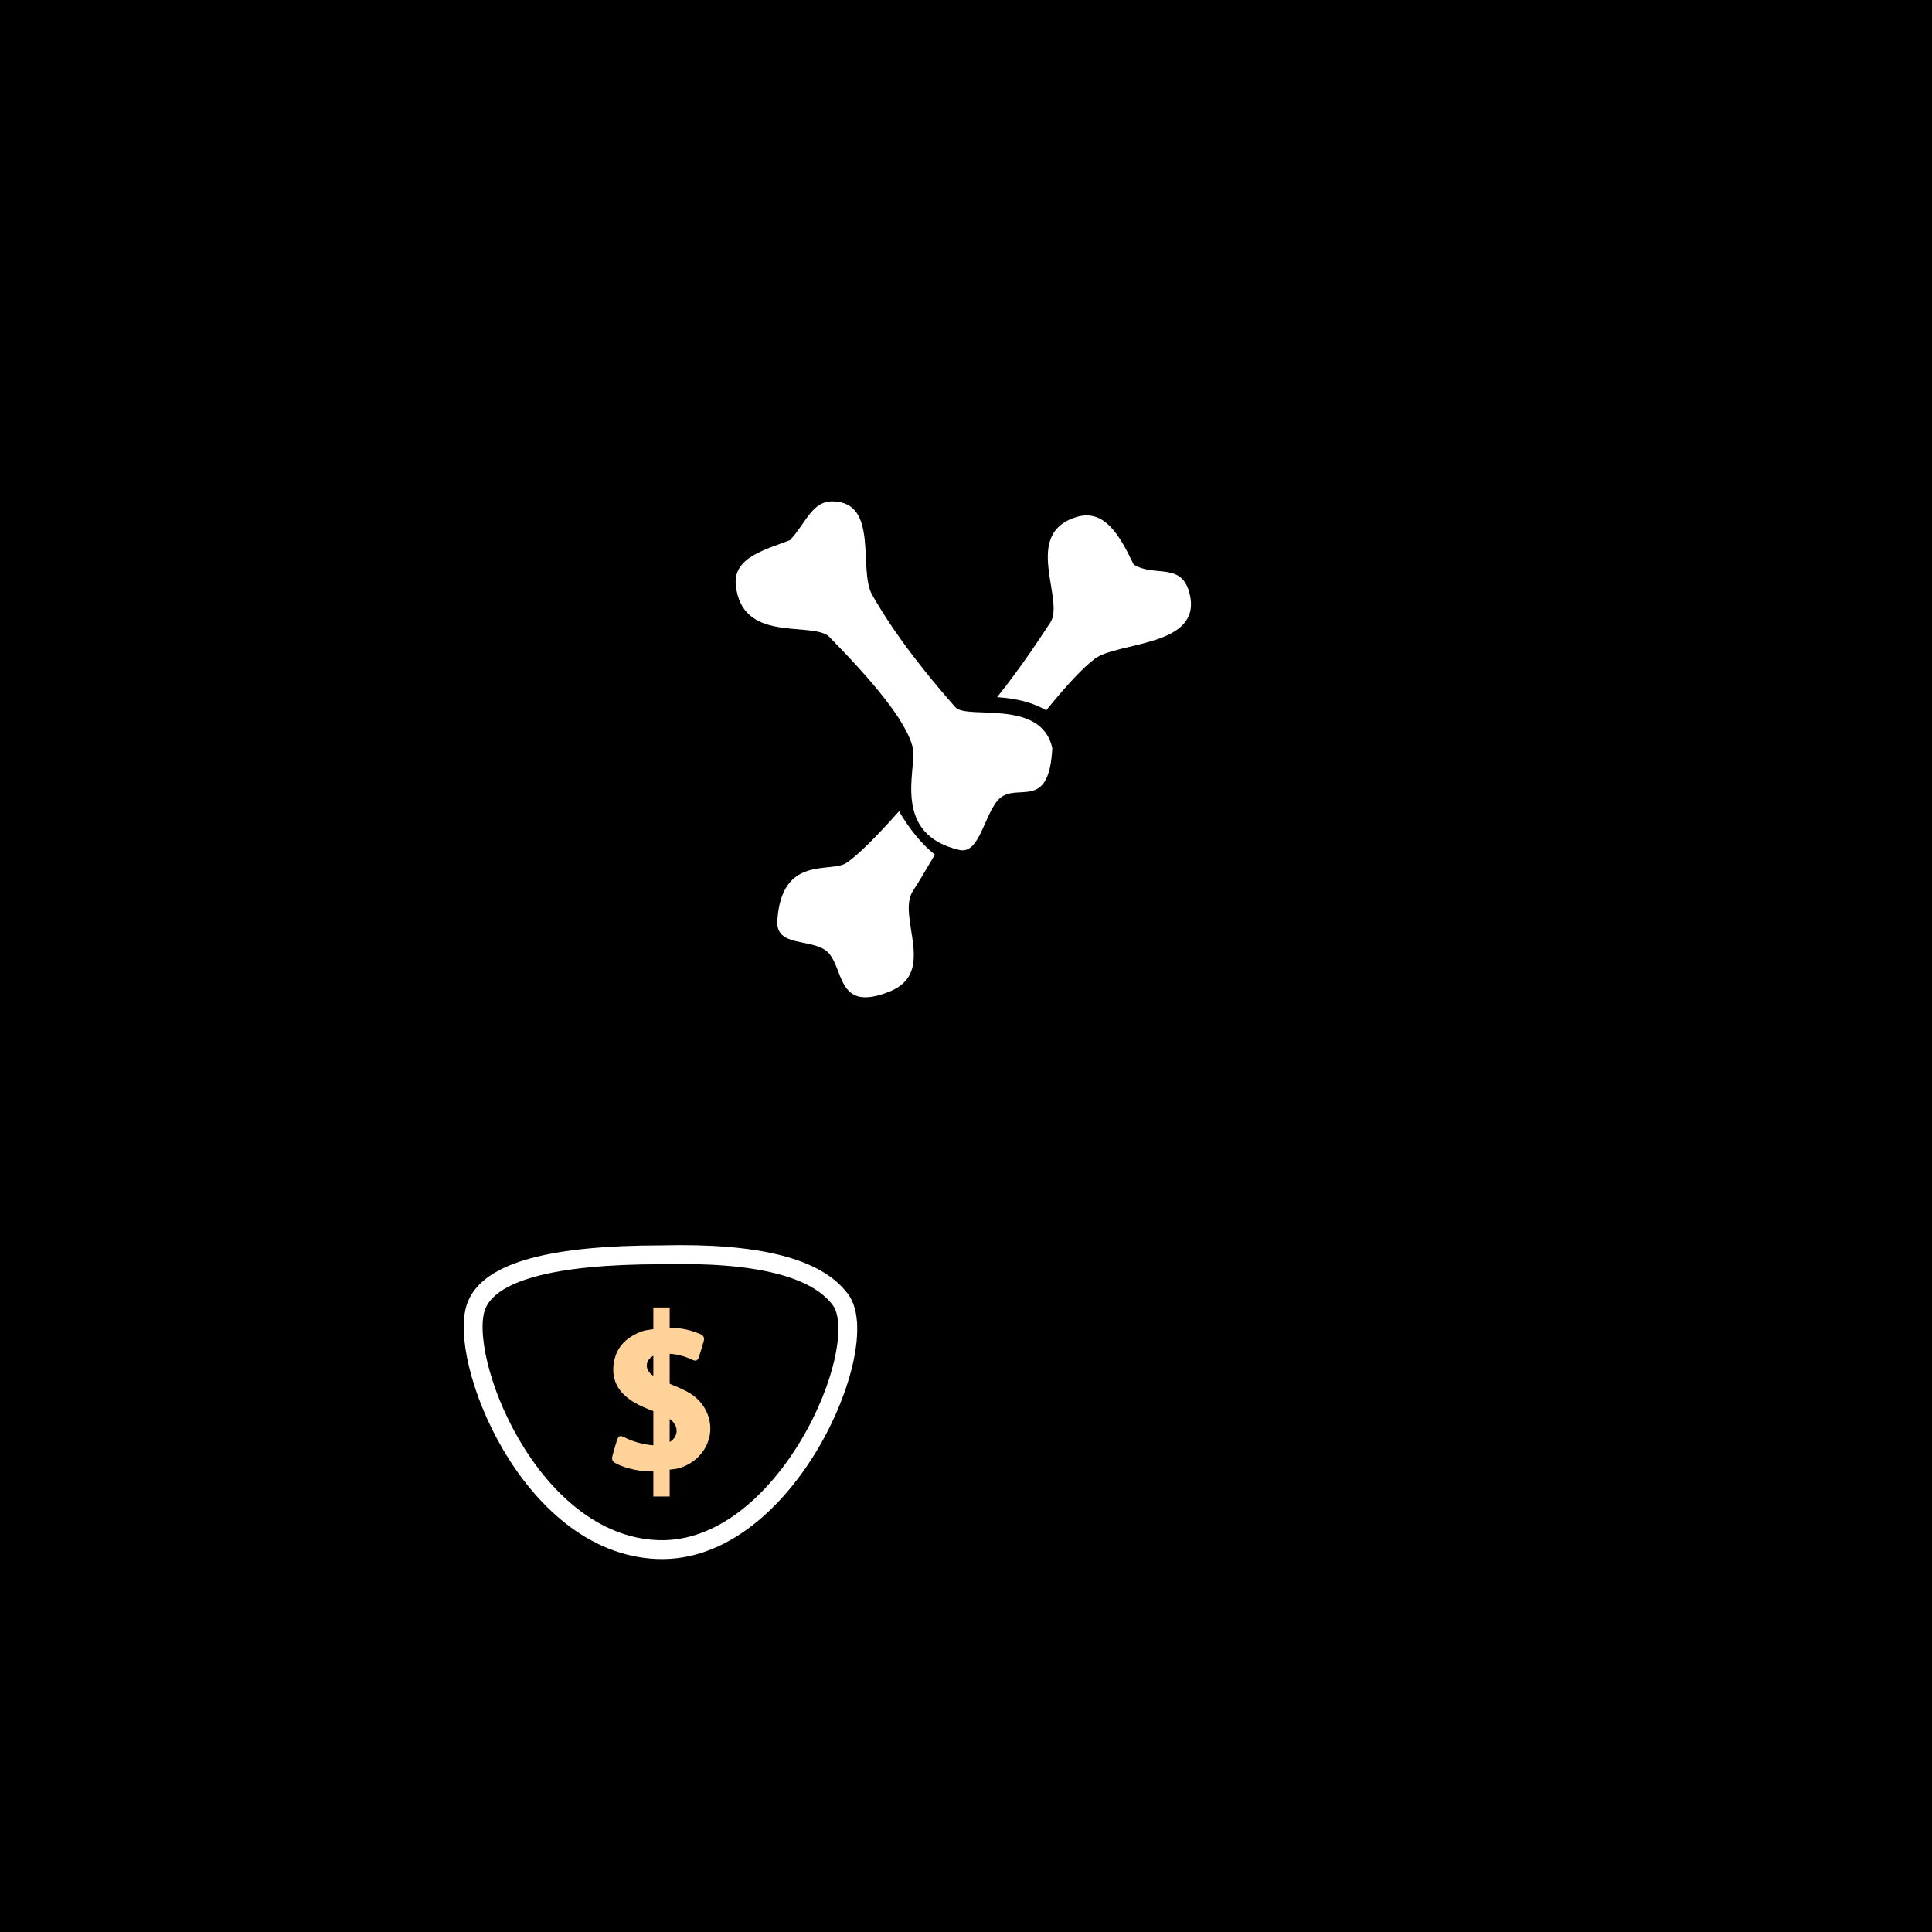
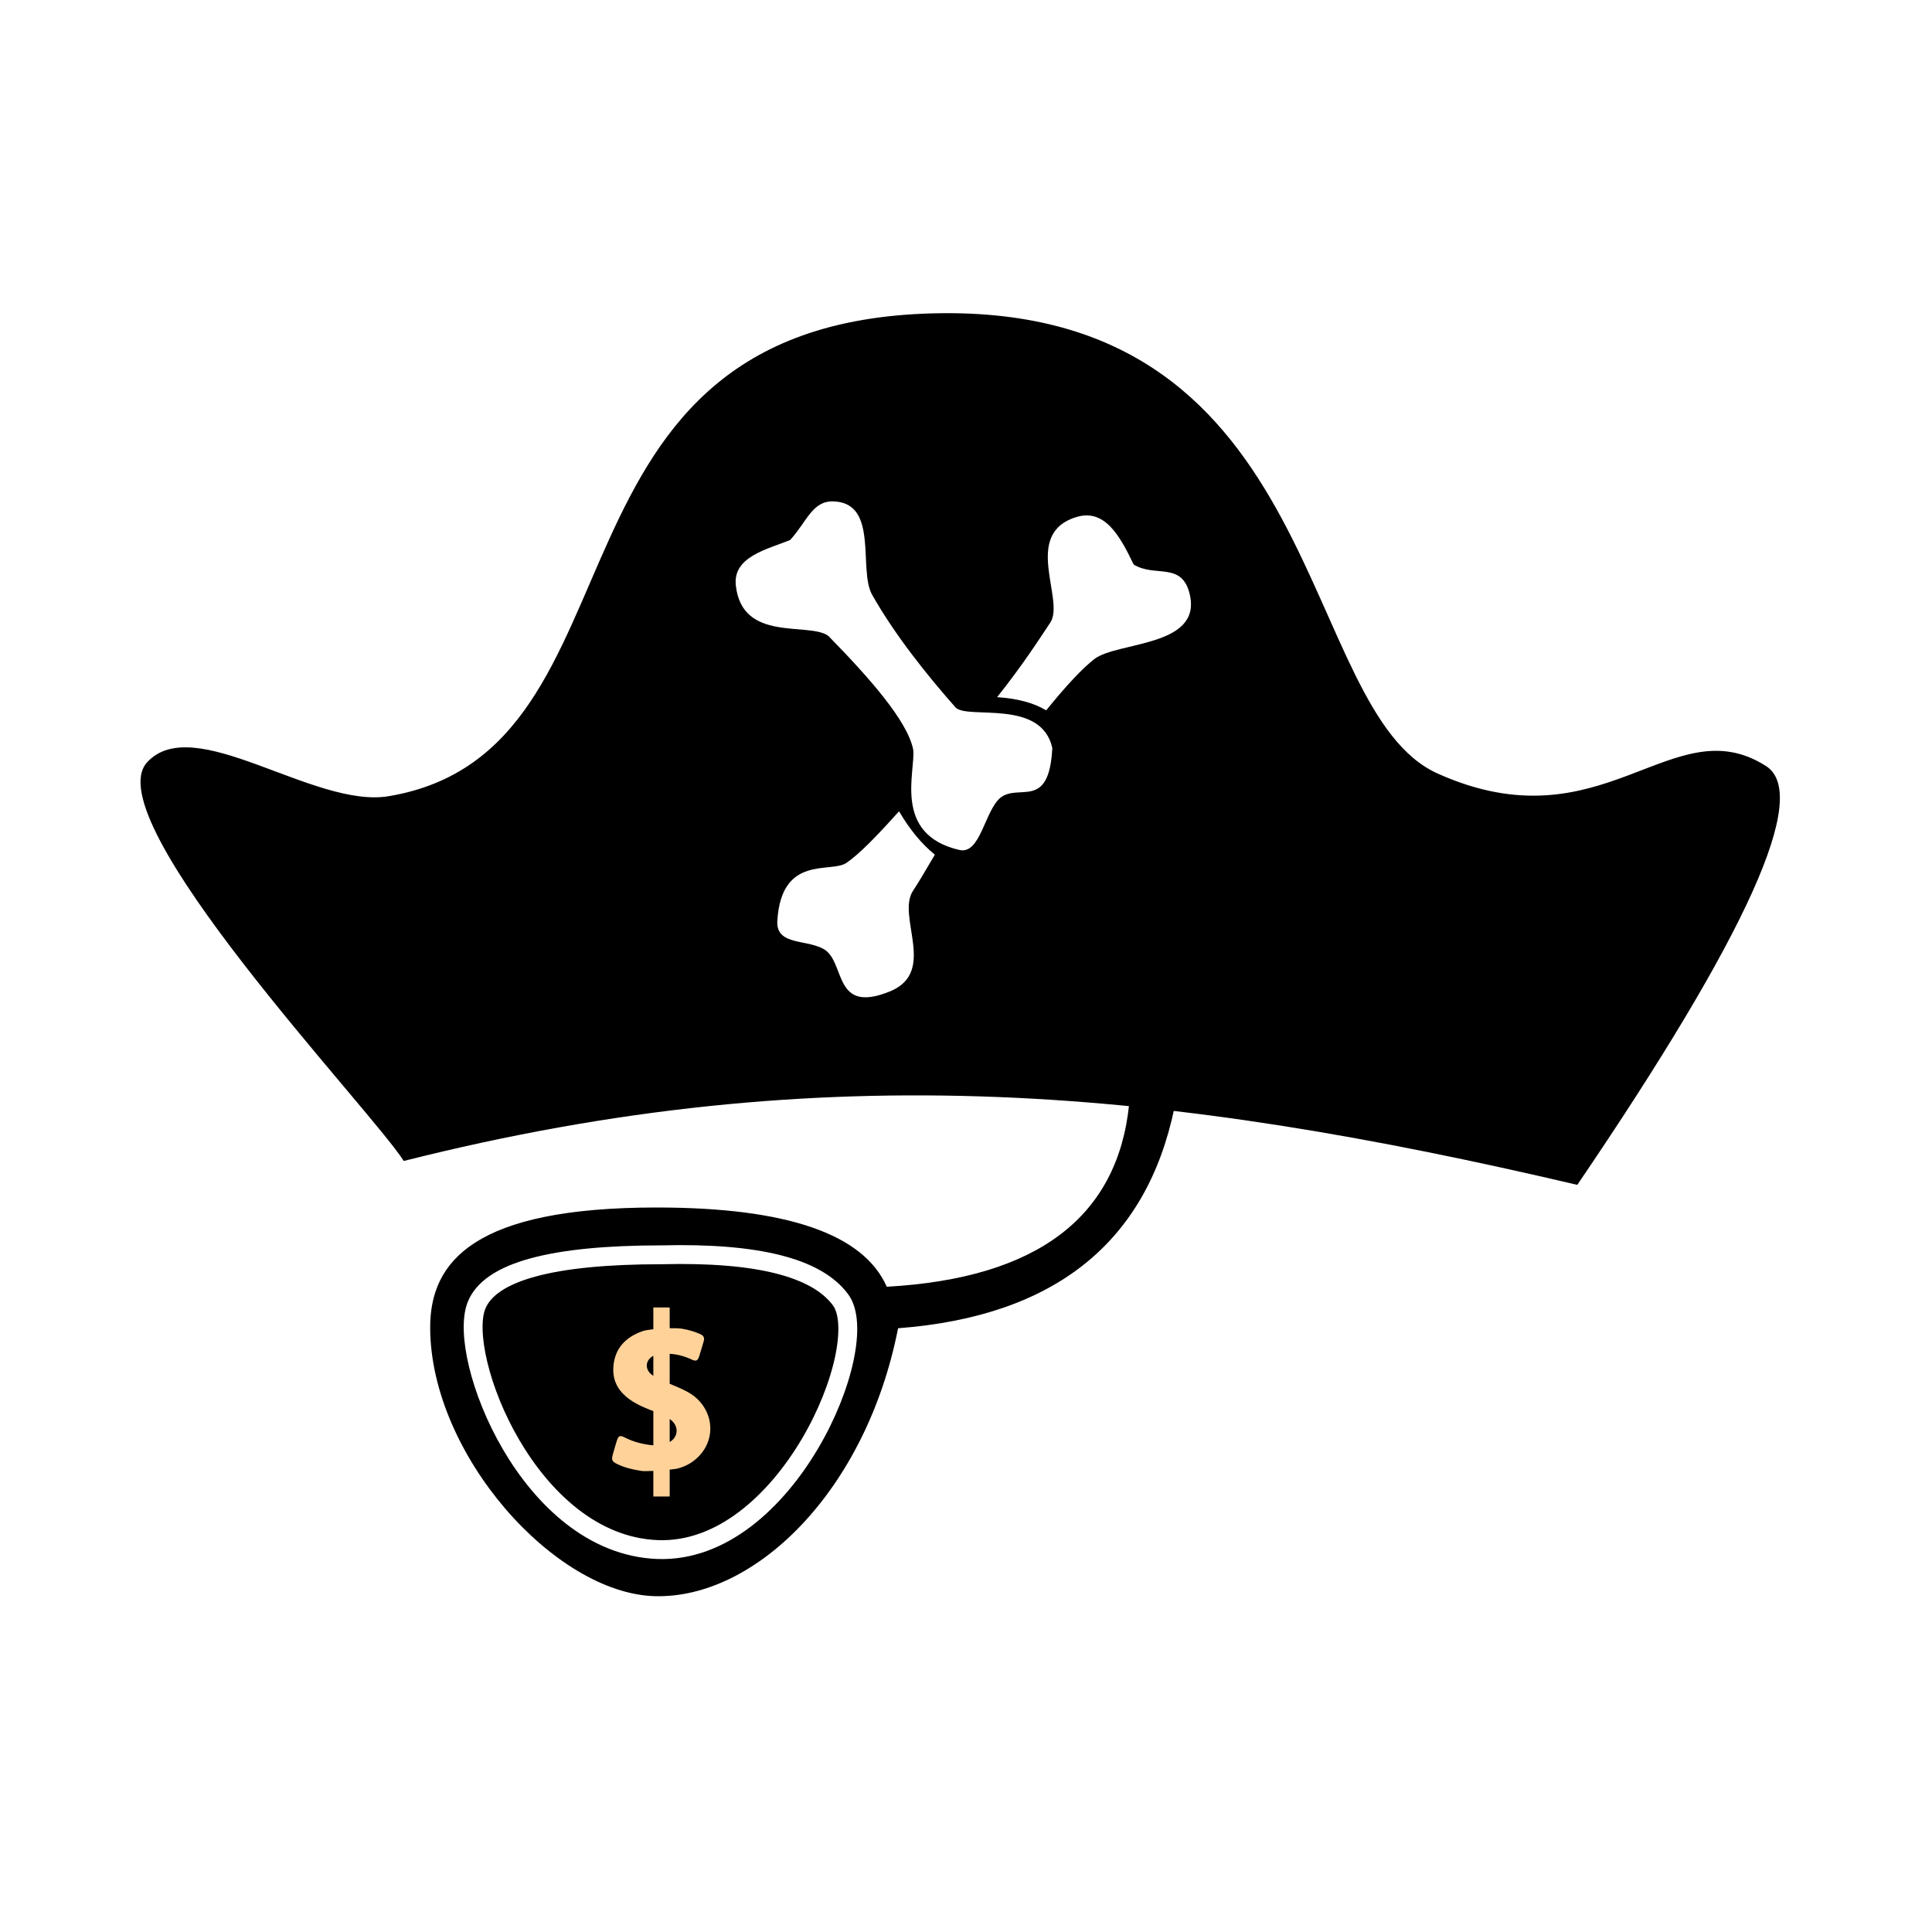
<svg xmlns="http://www.w3.org/2000/svg" style="isolation:isolate" viewBox="0 0 512 512" width="512" height="512">
  <defs>
-     <clipPath id="_clipPath_xSVBnnc0a59CuFV4MGrNUYgbNRlfP1AW">
+     <clipPath id="_clipPath_P9DY83Y5XMnowD49G3q0lLGmd91wgCXL">
      <rect width="512" height="512" />
    </clipPath>
  </defs>
-   <g clip-path="url(#_clipPath_xSVBnnc0a59CuFV4MGrNUYgbNRlfP1AW)">
-     <rect width="512" height="512" style="fill:rgb(0,0,0)" />
+   <g clip-path="url(#_clipPath_P9DY83Y5XMnowD49G3q0lLGmd91wgCXL)">
    <path d=" M 107 307.667 C 219.333 279.333 310 288.667 418 314 Q 485.758 214.319 468 203 C 443.099 187.128 424.847 224.696 381 205 C 343.712 188.25 351.763 82.213 250 83 C 138.312 83.863 174.611 199.019 103 211 C 83.176 214.317 51.459 188.469 39 202 C 25.034 217.169 98.333 294 107 307.667 Z " fill="rgb(0,0,0)" />
    <path d=" M 174 320 Q 225.75 320 235 341 Q 294.715 337.665 299.25 292.5 L 311.25 293.5 Q 300.137 347.268 238 352 C 229.5 395.25 200.032 423.751 173.5 423 C 147 422.25 114.181 385.516 114 352 C 113.904 334.202 125.788 320 174 320 Z " fill="rgb(0,0,0)" />
    <path d=" M 219.5 168.5 C 214.25 164.75 196.645 170.342 195 155.125 C 194.184 147.576 203.206 145.593 209.375 143.125 C 213.899 138.19 215.231 132.7 220.875 132.875 C 233 133.25 227.375 151 231.125 157.625 C 237.141 168.254 245.625 178.875 253.25 187.5 C 256.5 190.75 275.996 185.09 278.875 198.25 C 278 215 269.935 207.387 265 211.5 C 260.887 215.201 259.765 226.523 254.25 225.25 C 236.375 221.125 242.75 204.25 242 198.625 C 240.5 191 230.161 179.399 219.5 168.5 Z " fill="rgb(255,255,255)" />
    <path d=" M 242 236 C 237.466 242.734 248.412 257.43 236 262.667 C 221.237 268.759 223.946 256.1 219 252 C 214.609 248.634 205.562 250.987 206 244 C 207.104 226.374 220.21 231.501 224.333 228.667 C 227.54 226.462 232.034 221.953 238.25 215 C 241.083 219.833 244.26 223.677 247.75 226.5 Q 243.469 233.819 242 236 Z " fill="rgb(255,255,255)" />
    <path d=" M 277.25 188.25 C 282.875 181.286 287.055 176.957 290 174.667 C 296 170 318.414 171.527 315.333 157.667 C 313.333 148.667 306.102 153.14 300.423 149.594 C 296.667 141.667 292.606 134.817 285.333 137 C 270.674 141.4 282.333 159 278.333 165 C 275.52 169.22 271.171 176.049 264.25 184.75 C 269.634 185.102 273.977 186.279 277.25 188.25 Z " fill="rgb(255,255,255)" />
    <path d=" M 177.472 366.714 C 179.082 367.369 180.685 368.044 182.213 368.872 C 188.5 372.281 190.192 380.024 185.751 385.314 C 184.153 387.227 182.078 388.509 179.64 389.16 C 179.331 389.244 178.515 389.356 177.472 389.466 L 177.472 396.582 L 173.144 396.582 L 173.144 389.806 C 171.741 389.878 170.506 389.894 169.919 389.801 C 167.772 389.466 165.665 388.987 163.694 388.051 C 162.148 387.309 161.982 386.932 162.428 385.345 C 162.76 384.165 163.092 382.984 163.466 381.814 C 163.902 380.461 164.275 380.288 165.551 380.939 C 167.73 382.048 170.044 382.669 172.461 382.964 C 172.69 382.992 172.917 383.013 173.144 383.026 L 173.144 373.969 C 171.456 373.302 169.767 372.645 168.197 371.721 C 164.576 369.595 162.273 366.675 162.543 362.35 C 162.843 357.467 165.665 354.414 170.23 352.786 C 170.837 352.571 171.903 352.389 173.144 352.254 L 173.144 346.494 L 177.472 346.494 L 177.472 351.989 C 178.782 351.967 179.951 352.005 180.678 352.115 C 182.379 352.379 183.998 352.868 185.575 353.549 C 186.436 353.926 186.768 354.516 186.498 355.411 C 186.093 356.744 185.73 358.087 185.295 359.41 C 184.88 360.661 184.475 360.845 183.251 360.265 C 181.397 359.39 179.472 358.897 177.472 358.769 L 177.472 366.714 Z  M 173.144 364.621 C 172.993 364.516 172.845 364.407 172.7 364.294 C 170.78 362.792 171.053 360.393 173.144 359.309 L 173.144 364.621 Z  M 177.472 376.04 C 177.596 376.13 177.717 376.223 177.835 376.32 C 179.966 378.047 179.734 380.847 177.472 382.146 L 177.472 376.04 Z " fill-rule="evenodd" fill="rgb(255,210,154)" />
    <path d=" M 175.368 332.535 Q 213.285 331.587 222.764 344.479 C 231.682 356.607 208.356 411.972 174.23 410.645 C 140.104 409.317 120.956 359.456 126.265 345.995 Q 131.573 332.535 175.368 332.535 Z " fill="none" vector-effect="non-scaling-stroke" stroke-width="5" stroke="rgb(255,255,255)" stroke-linejoin="miter" stroke-linecap="square" stroke-miterlimit="3" />
  </g>
</svg>
